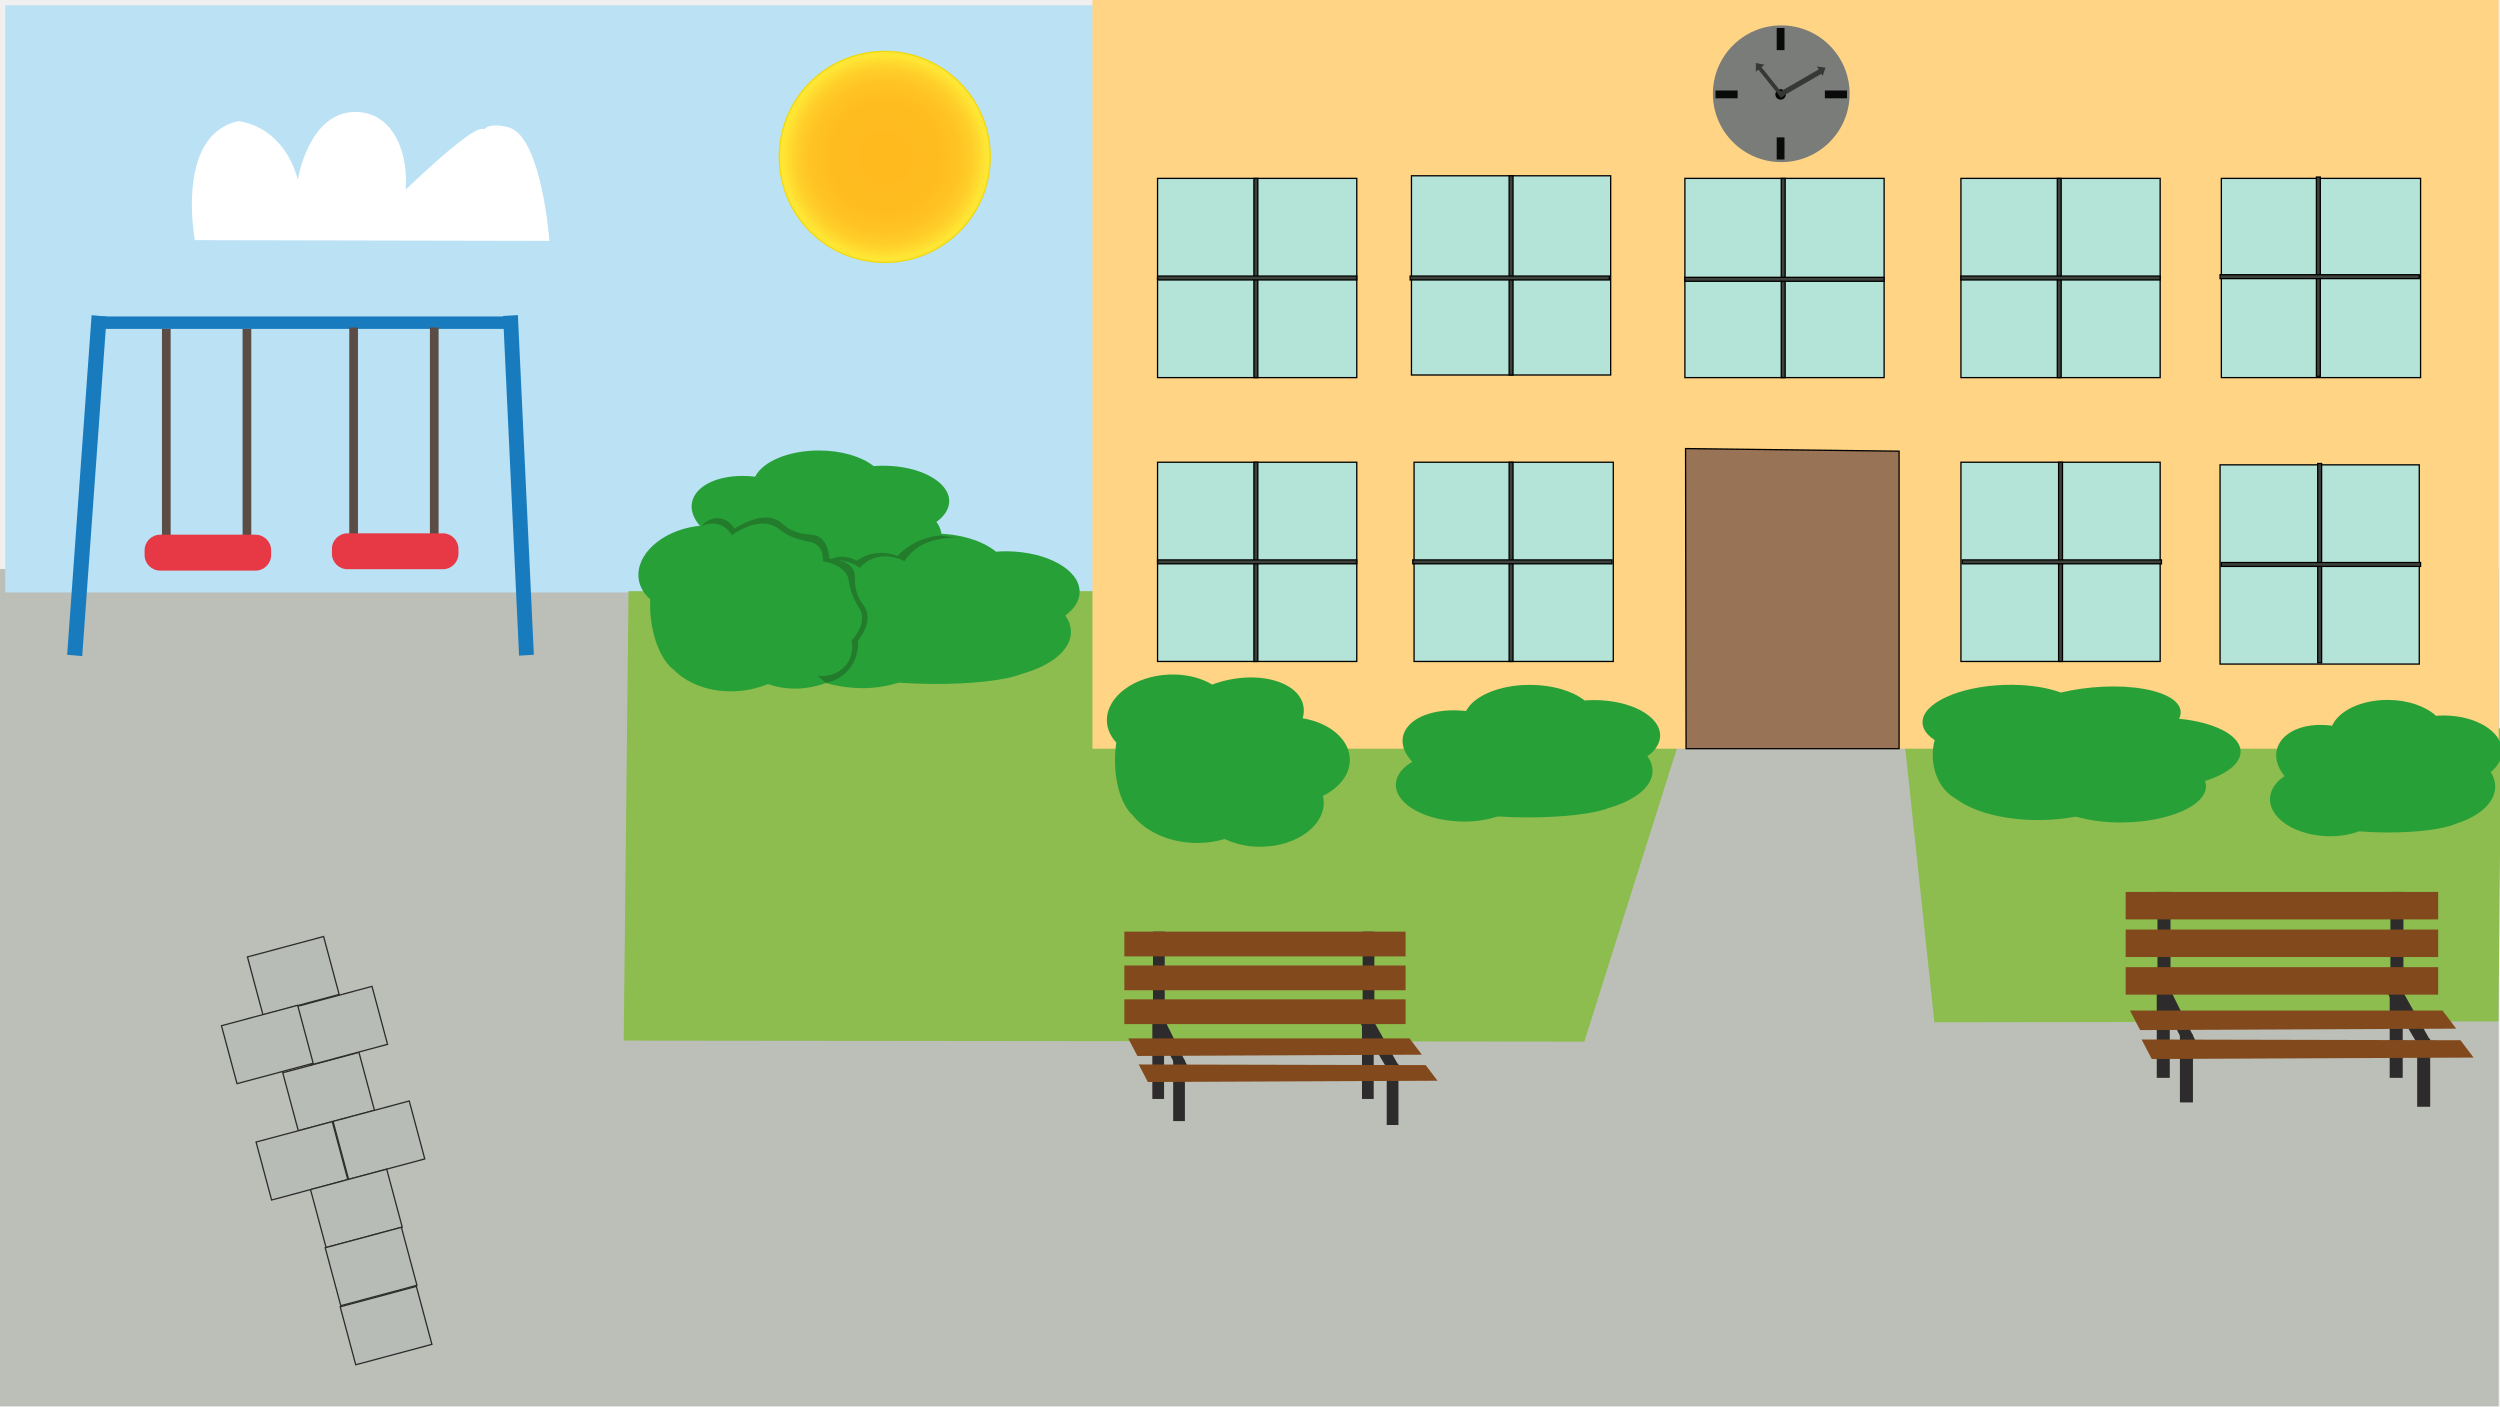
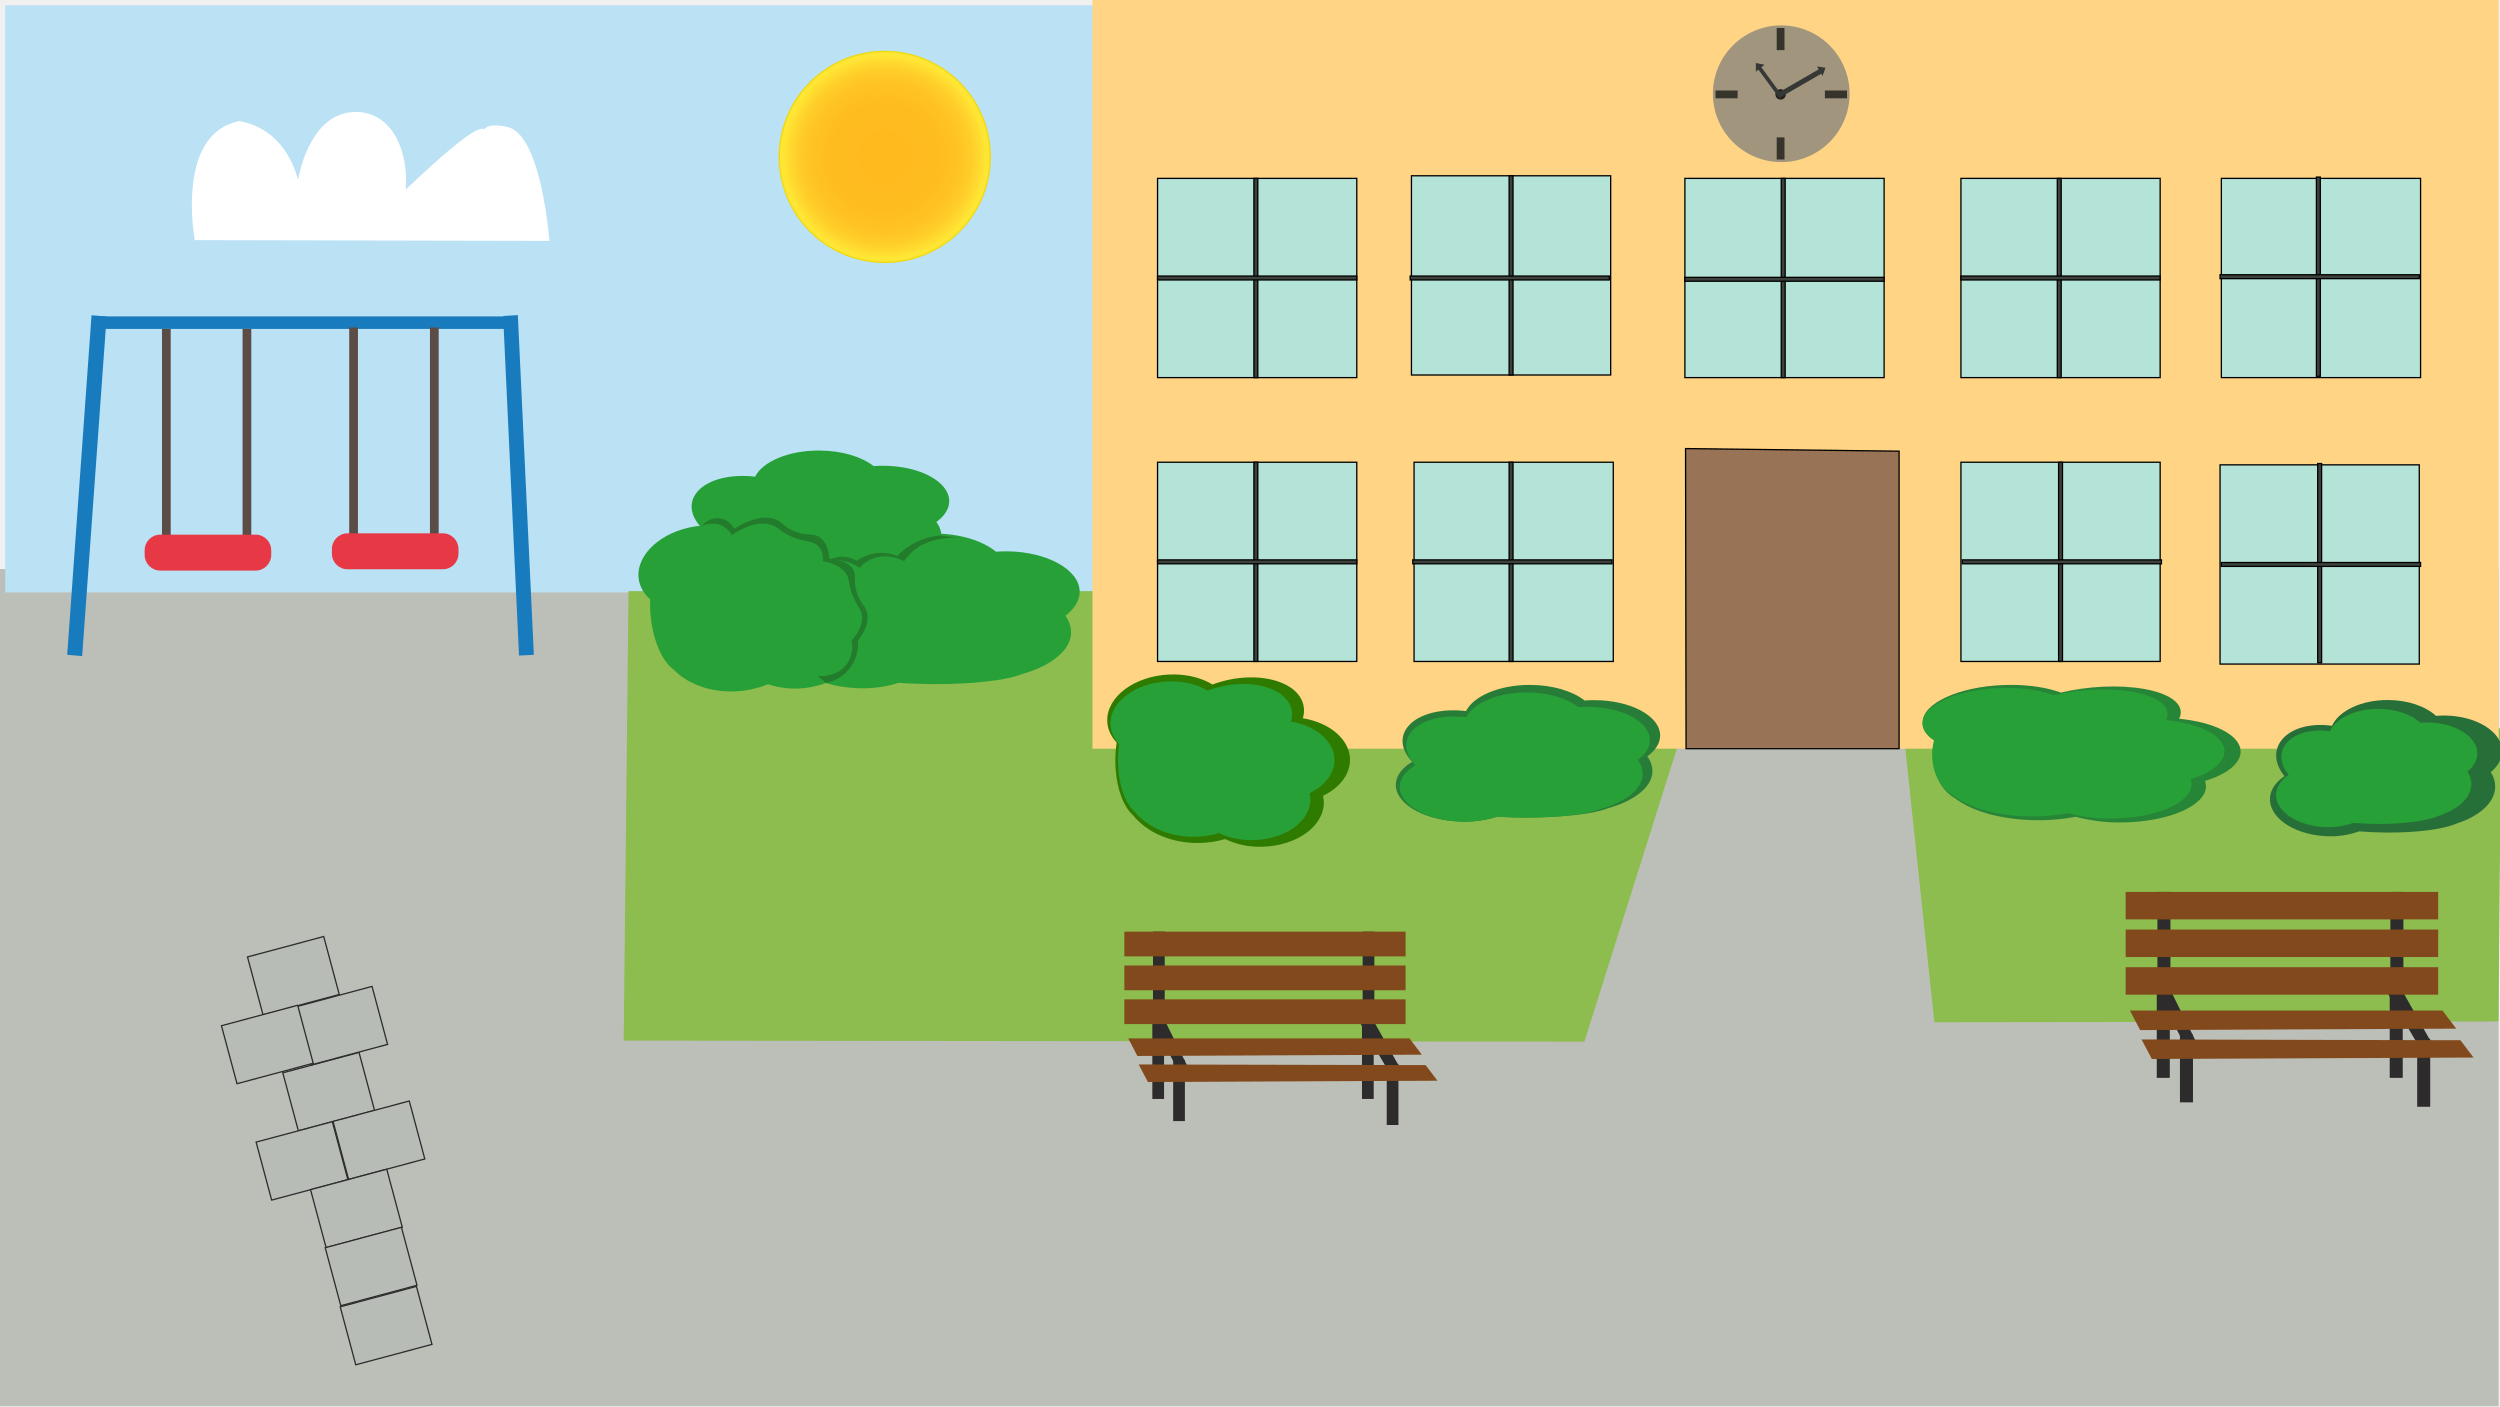
- <svg xmlns="http://www.w3.org/2000/svg" id="Layer_1" data-name="Layer 1" viewBox="0 0 1920 1080">
-   <defs>
-     <style>.cls-1{fill:#bcbfb8;}.cls-2{fill:#bbe1f5;}.cls-3{fill:#8dbc4f;}.cls-4{fill:#ffd485;}.cls-5{fill:#b4e3d7;}.cls-10,.cls-5,.cls-6,.cls-7{stroke:#000;}.cls-10,.cls-11,.cls-13,.cls-5,.cls-6,.cls-7{stroke-miterlimit:10;}.cls-6{fill:#997355;}.cls-7{fill:#3d423d;}.cls-8{fill:#797c79;}.cls-9{fill:#0a0a0a;}.cls-10{fill:#020202;}.cls-11{fill:#353835;stroke:#353835;}.cls-12{fill:#27a038;}.cls-13{fill:#b7bcb7;stroke:#2d2c2c;}.cls-14{fill:#187bbe;}.cls-15{fill:#5b4d45;}.cls-16{fill:#e73845;}.cls-17{fill:#237c2b;}.cls-18{fill:#2d2b2b;}.cls-19{fill:#824a1c;}.cls-20{fill:url(#radial-gradient);}.cls-21{fill:#efd90a;}.cls-22{fill:#fff;}</style>
-     <radialGradient id="radial-gradient" cx="679.5" cy="120.5" r="81" gradientUnits="userSpaceOnUse">
-       <stop offset="0" stop-color="#ffba1e" />
-       <stop offset="0.51" stop-color="#ffbc1f" />
-       <stop offset="0.7" stop-color="#ffc323" />
-       <stop offset="0.83" stop-color="#ffce29" />
-       <stop offset="0.93" stop-color="#ffdf31" />
-       <stop offset="0.96" stop-color="#ffe635" />
-     </radialGradient>
-   </defs>
-   <rect class="cls-1" x="638" y="-201" width="643" height="1919" transform="translate(1718 -201) rotate(90)" />
-   <rect class="cls-2" x="4" y="4" width="839" height="451" />
-   <polygon class="cls-3" points="482.7 454 479 799.19 1216.77 800 1326 454 482.7 454" />
-   <polygon class="cls-3" points="1918.8 784.46 1920.9 559.41 1461.58 559.17 1485.59 785.13 1918.8 784.46" />
-   <rect class="cls-4" x="839" width="1080" height="575" />
-   <rect class="cls-5" x="889" y="355" width="153" height="153" />
-   <rect class="cls-5" x="1086" y="355" width="153" height="153" />
-   <rect class="cls-5" x="1506" y="355" width="153" height="153" />
-   <rect class="cls-5" x="1705" y="357" width="153" height="153" />
-   <polygon class="cls-6" points="1294.9 575 1294.5 344.5 1458.5 346.5 1458.5 575 1294.9 575" />
-   <rect class="cls-5" x="1084" y="135" width="153" height="153" />
-   <rect class="cls-5" x="889" y="137" width="153" height="153" />
-   <rect class="cls-5" x="1706" y="137" width="153" height="153" />
-   <rect class="cls-5" x="1506" y="137" width="153" height="153" />
-   <rect class="cls-5" x="1294" y="137" width="153" height="153" />
-   <rect class="cls-7" x="888" y="212" width="153" height="3" transform="translate(1178 -751) rotate(90)" />
-   <rect class="cls-7" x="889" y="212" width="153" height="3" transform="translate(1931 427) rotate(180)" />
-   <rect class="cls-7" x="1084" y="210" width="153" height="3" transform="translate(1372 -949) rotate(90)" />
-   <rect class="cls-7" x="1083" y="212" width="153" height="3" transform="translate(2319 427) rotate(180)" />
-   <rect class="cls-7" x="888" y="430" width="153" height="3" transform="translate(1396 -533) rotate(90)" />
-   <rect class="cls-7" x="889" y="430" width="153" height="3" transform="translate(1931 863) rotate(180)" />
-   <rect class="cls-7" x="1084" y="430" width="153" height="3" transform="translate(1592 -729) rotate(90)" />
-   <rect class="cls-7" x="1085" y="430" width="153" height="3" transform="translate(2323 863) rotate(180)" />
-   <rect class="cls-7" x="1704" y="211" width="153" height="3" transform="translate(1993 -1568) rotate(90)" />
-   <rect class="cls-7" x="1705" y="211" width="153" height="3" transform="translate(3563 425) rotate(180)" />
-   <rect class="cls-7" x="1705" y="431" width="153" height="3" transform="translate(2214 -1349) rotate(90)" />
-   <rect class="cls-7" x="1706" y="432" width="153" height="3" transform="translate(3565 867) rotate(180)" />
-   <rect class="cls-7" x="1505" y="212" width="153" height="3" transform="translate(1795 -1368) rotate(90)" />
-   <rect class="cls-7" x="1506" y="212" width="153" height="3" transform="translate(3165 427) rotate(180)" />
-   <rect class="cls-7" x="1506" y="430" width="153" height="3" transform="translate(2014 -1151) rotate(90)" />
-   <rect class="cls-7" x="1507" y="430" width="153" height="3" transform="translate(3167 863) rotate(180)" />
-   <rect class="cls-7" x="1293" y="212" width="153" height="3" transform="translate(1583 -1156) rotate(90)" />
-   <rect class="cls-7" x="1294" y="213" width="153" height="3" transform="translate(2741 429) rotate(180)" />
-   <circle class="cls-8" cx="1368" cy="72" r="52.5" />
-   <rect class="cls-9" x="1364.5" y="21.5" width="6" height="17" />
-   <rect class="cls-9" x="1364.5" y="105.5" width="6" height="17" />
-   <rect class="cls-9" x="1323" y="64" width="6" height="17" transform="translate(1398.5 -1253.5) rotate(90)" />
-   <rect class="cls-9" x="1407" y="64" width="6" height="17" transform="translate(1482.5 -1337.5) rotate(90)" />
-   <circle class="cls-10" cx="1367.5" cy="72.5" r="3.5" />
-   <rect class="cls-11" x="1364.43" y="62.43" width="35.87" height="2.95" transform="translate(153.25 699.74) rotate(-30)" />
-   <rect class="cls-11" x="1346" y="62" width="28" height="2" transform="translate(558.65 -1037.64) rotate(51.29)" />
-   <polygon class="cls-11" points="1351.26 52.07 1354 50 1349 49 1349 54 1351.26 52.07" />
-   <polygon class="cls-11" points="1397.97 54.18 1399.64 57.18 1401.32 52.37 1396.37 51.68 1397.97 54.18" />
-   <path class="cls-12" d="M1275,564.87c0-15-22.73-27.21-50.76-27.21-2.47,0-4.88.13-7.25.31-9.13-7.22-24.56-12-42.06-12-23.45,0-43.13,8.54-49,20.13-18.41-2.19-36.08,1.91-44.3,11.45-7.13,8.28-5.42,18.63,3,27.49-7.16,4.24-11.81,9.77-12.54,16-1.75,15,19.49,28.31,47.44,29.78a84.87,84.87,0,0,0,30.73-3.78c7.23.47,15,.73,23.2.73,27.52,0,51.16-2.93,61.6-7.12,20.38-5.71,34.11-16.39,34.11-28.62a18.67,18.67,0,0,0-4-11.18C1271.33,576.4,1275,570.87,1275,564.87Z" />
-   <path class="cls-12" d="M1631.49,631.62c34.9-.65,63-13.2,62.69-28a12.12,12.12,0,0,0-.79-3.83c16.68-5.14,27.56-13.5,27.38-22.76-.23-12.4-20.25-22.44-47.22-25,4.89-9.84-4.8-19-27-22.94-19.29-3.41-43.31-2.06-63.8,2.78-9.92-3.61-22.81-5.83-37.33-5.94-34.81-.28-65.56,11.53-68.69,26.38-1.26,6,2.22,11.56,9.08,16.09a44.75,44.75,0,0,0-1.46,12.3c.27,14.55,7.3,26.93,17.14,32.27,13.47,10.54,38.39,17.33,66.8,16.8a156.71,156.71,0,0,0,25.92-2.6A127.67,127.67,0,0,0,1631.49,631.62Z" />
-   <path class="cls-12" d="M969.07,650.29c26.61-.5,47.91-15.85,47.57-34.29a23.52,23.52,0,0,0-.64-4.76c12.68-6.25,20.9-16.55,20.69-28.06-.29-15.43-15.66-28.1-36.25-31.54,3.64-12.19-3.83-23.68-20.84-28.77-14.74-4.42-33.05-3-48.64,2.88-7.6-4.57-17.45-7.45-28.53-7.72-26.56-.66-49.91,13.75-52.17,32.19-.91,7.45,1.8,14.4,7.07,20.09a89.25,89.25,0,0,0-1,15.28c.34,18.1,5.81,33.56,13.37,40.29,10.37,13.22,29.44,21.89,51.1,21.49a74.58,74.58,0,0,0,19.75-3A63.31,63.31,0,0,0,969.07,650.29Z" />
-   <path class="cls-12" d="M1921.59,577c.1-15-19.74-27.34-44.32-27.51-2.17,0-4.28.09-6.37.26-8-7.27-21.45-12.12-36.79-12.22-20.57-.14-37.89,8.28-43.07,19.83-16.13-2.29-31.66,1.7-38.94,11.19-6.3,8.23-4.87,18.6,2.45,27.51-6.31,4.19-10.43,9.69-11.11,15.94-1.64,15,16.89,28.43,41.39,30.06a65.83,65.83,0,0,0,27-3.59c6.34.51,13.19.82,20.34.87,24.13.16,44.88-2.62,54.06-6.75,17.92-5.59,30-16.18,30.11-28.41a20.41,20.41,0,0,0-3.44-11.21C1918.29,588.49,1921.55,583,1921.59,577Z" />
+ <svg xmlns="http://www.w3.org/2000/svg" version="1.1" id="Layer_1" x="0px" y="0px" viewBox="0 0 1920 1080" style="enable-background:new 0 0 1920 1080;" xml:space="preserve">
+   <style type="text/css">
+ 	.st0{fill:#BCBFB8;}
+ 	.st1{fill:#BBE1F5;}
+ 	.st2{fill:#8DBC4F;}
+ 	.st3{fill:#FFD485;}
+ 	.st4{fill:#B4E3D7;stroke:#000000;stroke-miterlimit:10;}
+ 	.st5{fill:#997355;stroke:#000000;stroke-miterlimit:10;}
+ 	.st6{fill:#3D423D;stroke:#000000;stroke-miterlimit:10;}
+ 	.st7{opacity:0.7;fill:#797C79;}
+ 	.st8{opacity:0.7;fill:#0A0A0A;}
+ 	.st9{opacity:0.79;fill:#020202;stroke:#000000;stroke-miterlimit:10;}
+ 	.st10{fill:#353835;stroke:#353835;stroke-miterlimit:10;}
+ 	.st11{fill:#277D38;}
+ 	.st12{fill:#27A038;}
+ 	.st13{fill:#278538;}
+ 	.st14{fill:#2E7B00;}
+ 	.st15{fill:#276F38;}
+ 	.st16{fill:#B7BCB7;stroke:#2D2C2C;stroke-miterlimit:10;}
+ 	.st17{fill:#187BBE;}
+ 	.st18{fill:#5B4D45;}
+ 	.st19{fill:#E73845;}
+ 	.st20{fill:#237C2B;}
+ 	.st21{fill:#2D2B2B;}
+ 	.st22{fill:#824A1C;}
+ 	.st23{fill:url(#SVGID_1_);}
+ 	.st24{fill:#EFD90A;}
+ 	.st25{fill:#FFFFFF;}
+ </style>
+   <rect y="437" class="st0" width="1919" height="643" />
+   <rect x="4" y="4" class="st1" width="839" height="451" />
+   <polygon class="st2" points="482.7,454 479,799.2 1216.8,800 1326,454 " />
+   <polygon class="st2" points="1918.8,784.5 1920.9,559.4 1461.6,559.2 1485.6,785.1 " />
+   <rect x="839" class="st3" width="1080" height="575" />
+   <rect x="889" y="355" class="st4" width="153" height="153" />
+   <rect x="1086" y="355" class="st4" width="153" height="153" />
+   <rect x="1506" y="355" class="st4" width="153" height="153" />
+   <rect x="1705" y="357" class="st4" width="153" height="153" />
+   <polygon class="st5" points="1294.9,575 1294.5,344.5 1458.5,346.5 1458.5,575 " />
+   <rect x="1084" y="135" class="st4" width="153" height="153" />
+   <rect x="889" y="137" class="st4" width="153" height="153" />
+   <rect x="1706" y="137" class="st4" width="153" height="153" />
+   <rect x="1506" y="137" class="st4" width="153" height="153" />
+   <rect x="1294" y="137" class="st4" width="153" height="153" />
+   <rect x="963" y="137" class="st6" width="3" height="153" />
+   <rect x="889" y="212" class="st6" width="153" height="3" />
+   <rect x="1159" y="135" class="st6" width="3" height="153" />
+   <rect x="1083" y="212" class="st6" width="153" height="3" />
+   <rect x="963" y="355" class="st6" width="3" height="153" />
+   <rect x="889" y="430" class="st6" width="153" height="3" />
+   <rect x="1159" y="355" class="st6" width="3" height="153" />
+   <rect x="1085" y="430" class="st6" width="153" height="3" />
+   <rect x="1779" y="136" class="st6" width="3" height="153" />
+   <rect x="1705" y="211" class="st6" width="153" height="3" />
+   <rect x="1780" y="356" class="st6" width="3" height="153" />
+   <rect x="1706" y="432" class="st6" width="153" height="3" />
+   <rect x="1580" y="137" class="st6" width="3" height="153" />
+   <rect x="1506" y="212" class="st6" width="153" height="3" />
+   <rect x="1581" y="355" class="st6" width="3" height="153" />
+   <rect x="1507" y="430" class="st6" width="153" height="3" />
+   <rect x="1368" y="137" class="st6" width="3" height="153" />
+   <rect x="1294" y="213" class="st6" width="153" height="3" />
+   <circle class="st7" cx="1368" cy="72" r="52.5" />
+   <rect x="1364.5" y="21.5" class="st8" width="6" height="17" />
+   <rect x="1364.5" y="105.5" class="st8" width="6" height="17" />
+   <rect x="1317.5" y="69.5" class="st8" width="17" height="6" />
+   <rect x="1401.5" y="69.5" class="st8" width="17" height="6" />
+   <circle class="st9" cx="1367.5" cy="72.5" r="3.5" />
+   <rect x="1364.4" y="62.4" transform="matrix(0.866 -0.5 0.5 0.866 153.2515 699.744)" class="st10" width="35.9" height="2.9" />
+   <polygon class="st10" points="1351.9,51.4 1368,73.3 1366.5,74.5 1350.5,52.7 " />
+   <polygon class="st10" points="1351.3,52.1 1354,50 1349,49 1349,54 " />
+   <polygon class="st10" points="1398,54.2 1399.6,57.2 1401.3,52.4 1396.4,51.7 " />
+   <path class="st11" d="M1275,564.9c0-15-22.7-27.2-50.8-27.2c-2.5,0-4.9,0.1-7.2,0.3c-9.1-7.2-24.6-12-42.1-12  c-23.4,0-43.1,8.5-49,20.1c-18.4-2.2-36.1,1.9-44.3,11.5c-7.1,8.3-5.4,18.6,3,27.5c-7.2,4.2-11.8,9.8-12.5,16  c-1.8,15,19.5,28.3,47.4,29.8c10.4,0.6,20.8-0.6,30.7-3.8c7.2,0.5,15,0.7,23.2,0.7c27.5,0,51.2-2.9,61.6-7.1  c20.4-5.7,34.1-16.4,34.1-28.6c-0.1-4.1-1.5-8-4-11.2C1271.3,576.4,1275,570.9,1275,564.9z" />
+   <path class="st12" d="M1267.1,568.5c0-14.2-21.5-25.7-48-25.7c-2.3,0-4.6,0.1-6.9,0.3c-8.6-6.8-23.2-11.3-39.8-11.3  c-22.2,0-40.8,8.1-46.3,19c-17.4-2.1-34.1,1.8-41.9,10.8c-6.7,7.8-5.1,17.6,2.8,26c-6.8,4-11.2,9.2-11.9,15.1  c-1.7,14.2,18.4,26.8,44.9,28.2c9.8,0.6,19.7-0.6,29.1-3.6c6.8,0.4,14.2,0.7,21.9,0.7c26,0,48.4-2.8,58.3-6.7  c19.3-5.4,32.3-15.5,32.3-27.1c-0.1-3.8-1.4-7.6-3.8-10.6C1263.7,579.4,1267.1,574.1,1267.1,568.5z" />
+   <path class="st13" d="M1631.5,631.6c34.9-0.7,63-13.2,62.7-28c-0.1-1.3-0.3-2.6-0.8-3.8c16.7-5.1,27.6-13.5,27.4-22.8  c-0.2-12.4-20.2-22.4-47.2-25c4.9-9.8-4.8-19-27-22.9c-19.3-3.4-43.3-2.1-63.8,2.8c-9.9-3.6-22.8-5.8-37.3-5.9  c-34.8-0.3-65.6,11.5-68.7,26.4c-1.3,6,2.2,11.6,9.1,16.1c-1.1,4-1.5,8.2-1.5,12.3c0.3,14.5,7.3,26.9,17.1,32.3  c13.5,10.5,38.4,17.3,66.8,16.8c8.7-0.1,17.4-1,25.9-2.6C1606.3,630.5,1618.9,632,1631.5,631.6z" />
+   <path class="st12" d="M1623.7,628.6c33.1-0.6,59.8-12.5,59.5-26.6c-0.1-1.2-0.3-2.5-0.8-3.6c15.8-4.9,26.2-12.8,26-21.6  c-0.2-11.8-19.2-21.3-44.8-23.7c4.6-9.3-4.6-18-25.6-21.8c-18.3-3.2-41.1-2-60.6,2.6c-9.4-3.4-21.7-5.5-35.5-5.6  c-33.1-0.3-62.3,11-65.2,25.1c-1.2,5.7,2.1,11,8.6,15.3c-1,3.8-1.5,7.7-1.4,11.7c0.3,13.8,6.9,25.6,16.3,30.6  c12.8,10,36.5,16.5,63.4,16c8.3-0.1,16.5-1,24.6-2.5C1599.8,627.6,1611.8,629,1623.7,628.6z" />
+   <path class="st14" d="M969.1,650.3c26.6-0.5,47.9-15.8,47.6-34.3c-0.1-1.6-0.3-3.2-0.6-4.8c12.7-6.2,20.9-16.5,20.7-28.1  c-0.3-15.4-15.7-28.1-36.2-31.5c3.6-12.2-3.8-23.7-20.8-28.8c-14.7-4.4-33-3-48.6,2.9c-7.6-4.6-17.5-7.5-28.5-7.7  c-26.6-0.7-49.9,13.8-52.2,32.2c-0.9,7.5,1.8,14.4,7.1,20.1c-0.8,5.1-1.1,10.2-1,15.3c0.3,18.1,5.8,33.6,13.4,40.3  c10.4,13.2,29.4,21.9,51.1,21.5c6.7-0.1,13.3-1.1,19.8-3C949.5,648.5,959.2,650.6,969.1,650.3z" />
+   <path class="st12" d="M962.5,645.2c24.6-0.5,44.2-14.6,43.9-31.6c0-1.5-0.2-3-0.6-4.4c11.7-5.8,19.3-15.3,19.1-25.9  c-0.3-14.2-14.4-25.9-33.4-29.1c3.4-11.2-3.5-21.8-19.2-26.5c-13.6-4.1-30.5-2.8-44.9,2.7c-7-4.2-16.1-6.9-26.3-7.1  c-24.5-0.6-46.1,12.7-48.1,29.7c-0.8,6.9,1.7,13.3,6.5,18.5c-0.7,4.7-1,9.4-0.9,14.1c0.3,16.7,5.4,31,12.3,37.2  c9.6,12.2,27.2,20.2,47.1,19.8c6.2-0.1,12.3-1,18.2-2.8C944.4,643.6,953.4,645.4,962.5,645.2z" />
+   <path class="st15" d="M1921.6,577c0.1-15-19.7-27.3-44.3-27.5c-2.2,0-4.3,0.1-6.4,0.3c-8-7.3-21.4-12.1-36.8-12.2  c-20.6-0.1-37.9,8.3-43.1,19.8c-16.1-2.3-31.7,1.7-38.9,11.2c-6.3,8.2-4.9,18.6,2.4,27.5c-6.3,4.2-10.4,9.7-11.1,15.9  c-1.6,15,16.9,28.4,41.4,30.1c9.2,0.7,18.3-0.5,27-3.6c6.3,0.5,13.2,0.8,20.3,0.9c24.1,0.2,44.9-2.6,54.1-6.8  c17.9-5.6,30-16.2,30.1-28.4c0-4-1.2-7.9-3.4-11.2C1918.3,588.5,1921.6,583,1921.6,577z" />
+   <path class="st12" d="M1902.6,578.7c0.1-13-17.1-23.7-38.4-23.9c-1.9,0-3.7,0.1-5.5,0.2c-6.9-6.3-18.6-10.5-31.9-10.6  c-17.8-0.1-32.9,7.2-37.4,17.2c-14-2-27.5,1.5-33.8,9.7c-5.5,7.1-4.2,16.1,2.1,23.9c-5.5,3.6-9,8.4-9.6,13.8  c-1.4,13,14.6,24.7,35.9,26.1c7.9,0.6,15.9-0.5,23.4-3.1c5.5,0.4,11.4,0.7,17.6,0.8c20.9,0.1,38.9-2.3,46.9-5.9  c15.5-4.8,26-14,26.1-24.6c0-3.5-1.1-6.8-3-9.7C1899.7,588.7,1902.5,583.9,1902.6,578.7z" />
  <g id="hinkebane">
-     <rect class="cls-13" x="222.13" y="815.23" width="60.57" height="46.08" transform="translate(-208.53 94) rotate(-15.01)" />
-     <rect class="cls-13" x="260.77" y="852.58" width="60.57" height="46.08" transform="translate(-216.89 105.28) rotate(-15.01)" />
-     <rect class="cls-13" x="201.63" y="868.44" width="60.57" height="46.08" transform="translate(-223.01 90.51) rotate(-15.01)" />
-     <rect class="cls-13" x="243.46" y="904.93" width="60.57" height="46.08" transform="translate(-231.04 102.59) rotate(-15.01)" />
-     <rect class="cls-13" x="254.76" y="949.61" width="60.57" height="46.08" transform="translate(-242.23 107.04) rotate(-15.01)" />
-     <rect class="cls-13" x="266.25" y="994.98" width="60.57" height="46.08" transform="translate(-253.59 111.56) rotate(-15.01)" />
-     <rect class="cls-13" x="195" y="726.26" width="60.57" height="46.08" transform="translate(-186.41 83.94) rotate(-15.01)" />
-     <rect class="cls-13" x="232.16" y="764.56" width="60.57" height="46.08" transform="translate(-195.06 94.87) rotate(-15.01)" />
-     <rect class="cls-13" x="175.06" y="779.1" width="60.57" height="46.08" transform="translate(-200.78 80.57) rotate(-15.01)" />
+     <rect x="222.1" y="815.3" transform="matrix(0.9659 -0.259 0.259 0.9659 -208.4975 93.964)" class="st16" width="60.6" height="46.1" />
+     <rect x="260.7" y="852.6" transform="matrix(0.9659 -0.259 0.259 0.9659 -216.8521 105.2442)" class="st16" width="60.6" height="46.1" />
+     <rect x="201.6" y="868.5" transform="matrix(0.9659 -0.259 0.259 0.9659 -222.9787 90.4704)" class="st16" width="60.6" height="46.1" />
+     <rect x="243.4" y="905" transform="matrix(0.9659 -0.259 0.259 0.9659 -231.0026 102.5472)" class="st16" width="60.6" height="46.1" />
+     <rect x="254.7" y="949.6" transform="matrix(0.9659 -0.259 0.259 0.9659 -242.1885 106.9971)" class="st16" width="60.6" height="46.1" />
+     <rect x="266.2" y="995" transform="matrix(0.9659 -0.259 0.259 0.9659 -253.5458 111.5203)" class="st16" width="60.6" height="46.1" />
+     <rect x="195" y="726.3" transform="matrix(0.9659 -0.259 0.259 0.9659 -186.3815 83.903)" class="st16" width="60.6" height="46.1" />
+     <rect x="232.1" y="764.6" transform="matrix(0.9659 -0.259 0.259 0.9659 -195.0326 94.8341)" class="st16" width="60.6" height="46.1" />
+     <rect x="175" y="779.1" transform="matrix(0.9659 -0.259 0.259 0.9659 -200.7446 80.5401)" class="st16" width="60.6" height="46.1" />
  </g>
-   <polygon class="cls-14" points="51.57 502.88 63.14 503.91 81.92 243.1 70.35 242.06 51.57 502.88" />
-   <rect class="cls-14" x="227.41" y="86.94" width="9.55" height="321.74" transform="translate(479.99 15.63) rotate(90)" />
-   <polygon class="cls-14" points="398.64 503.54 410 502.88 397.73 242 386.37 242.66 398.64 503.54" />
-   <rect class="cls-15" x="124.39" y="252.58" width="6.67" height="159.13" />
-   <rect class="cls-15" x="186.31" y="252.58" width="6.67" height="159.13" />
-   <rect class="cls-16" x="111.05" y="410.65" width="97.18" height="27.58" rx="12" ry="12" />
-   <rect class="cls-15" x="268.24" y="251.52" width="6.67" height="159.13" />
-   <rect class="cls-15" x="330.17" y="251.52" width="6.67" height="159.13" />
-   <rect class="cls-16" x="254.91" y="409.59" width="97.18" height="27.58" rx="12" ry="12" />
-   <path class="cls-12" d="M829.15,454.62c.12-17-25-31-56.17-31.24-2.74,0-5.42.11-8.06.3-10.08-8.26-27.18-13.76-46.61-13.9-26-.18-48,9.36-54.54,22.45-20.43-2.62-40.09,1.9-49.3,12.66-8,9.33-6.16,21.08,3.12,31.19-8,4.75-13.2,11-14.06,18.07-2.06,17,21.43,32.25,52.46,34.13a92.4,92.4,0,0,0,34.16-4c8,.59,16.71.94,25.76,1,30.57.21,56.86-2.93,68.48-7.61,22.69-6.32,38-18.32,38.11-32.19a21.41,21.41,0,0,0-4.37-12.7C825,467.67,829.11,461.43,829.15,454.62Z" />
-   <path class="cls-12" d="M729,384.87c0-15-22.73-27.21-50.76-27.21-2.47,0-4.88.13-7.25.31-9.13-7.22-24.56-12-42.06-12-23.45,0-43.13,8.54-49,20.13-18.41-2.19-36.08,1.91-44.3,11.45-7.13,8.28-5.42,18.63,3,27.49-7.16,4.24-11.81,9.77-12.54,16-1.75,15,19.49,28.31,47.44,29.78a84.87,84.87,0,0,0,30.73-3.78c7.23.47,15.05.73,23.2.73,27.52,0,51.16-2.93,61.6-7.12,20.38-5.71,34.11-16.39,34.11-28.62a18.67,18.67,0,0,0-4-11.18C725.33,396.4,729,390.87,729,384.87Z" />
-   <path class="cls-12" d="M618.76,528.32c26.43-3.24,46-20.7,43.79-39a23.06,23.06,0,0,0-1.13-4.67c12-7.52,19.09-18.61,17.69-30-1.88-15.32-18.47-26.33-39.3-27.64,2.36-12.49-6.25-23.15-23.69-26.47-15.13-2.87-33.19.48-48.09,7.88-8-3.76-18.13-5.61-29.18-4.74-26.48,2.08-48.23,18.83-48.57,37.39-.13,7.51,3.27,14.14,9.11,19.26a88.82,88.82,0,0,0,.57,15.3c2.2,18,9.24,32.79,17.45,38.7C529.08,526.36,549,533,570.46,530.39a74.49,74.49,0,0,0,19.33-5A63.05,63.05,0,0,0,618.76,528.32Z" />
-   <path class="cls-17" d="M539,404c.27-.38,5-6.61,13-6s11.8,7.61,12,8c16.48-10,26.15-9.55,32-7,5.44,2.37,6.12,5.78,14,9,9.7,4,14.52.93,20,5,2.93,2.18,6.2,6.49,7,16,11.37.95,15.94,4.69,18,8,3.18,5.09.11,8.72,3,18,2.73,8.76,6.74,9.64,8,16,.9,4.56.28,11.4-7,21a31.6,31.6,0,0,1-7,22,31.23,31.23,0,0,1-17.65,10.52L628,519c9.3,1.14,18.26-2.73,23-10s3.38-15.14,3-17c7.49-8.46,8.49-14.78,8-19-.7-6-4.4-7.37-8-18-2.76-8.15-1.47-10-4-14s-7.33-8.05-18-10c.15-3.26-.22-7.62-3-11-4-4.81-9.33-3.39-19-7-10.62-4-11-7.88-18-10-6-1.82-15.5-1.71-30,8a17.23,17.23,0,0,0-7-7C547.54,400.09,540,403.55,539,404Z" />
-   <path class="cls-17" d="M635.94,430.53a21.37,21.37,0,0,1,22,.17,32.22,32.22,0,0,1,15.16-5.87A33.25,33.25,0,0,1,689.24,427a50.34,50.34,0,0,1,19.54-12.83,52.59,52.59,0,0,1,13-2.88l18.33,2.16a59.38,59.38,0,0,0-23.76,1.79,40.16,40.16,0,0,0-7.58,2.93A37.1,37.1,0,0,0,694.6,431c-1.55-.83-12.22-6.4-23.73-2.21a25.51,25.51,0,0,0-10.52,7.27,32.9,32.9,0,0,0-13.25-5.48A34,34,0,0,0,635.94,430.53Z" />
-   <rect class="cls-18" x="1656.94" y="685" width="10" height="78.89" />
-   <rect class="cls-18" x="1835.83" y="685" width="10" height="78.89" />
-   <polygon class="cls-18" points="1680.64 807.74 1689.22 805.42 1666.55 759.75 1656.89 762.35 1680.64 807.74" />
-   <rect class="cls-18" x="1835.28" y="751.11" width="10" height="76.67" />
-   <rect class="cls-18" x="1656.39" y="751.11" width="10" height="76.67" />
-   <polygon class="cls-18" points="1862.65 812.01 1871.94 808.89 1843.11 757.58 1832.65 761.08 1862.65 812.01" />
-   <rect class="cls-18" x="1856.39" y="797.78" width="10" height="52.22" />
-   <rect class="cls-18" x="1674.17" y="794.44" width="10" height="52.22" />
-   <rect class="cls-19" x="1632.5" y="685" width="240" height="21.11" />
-   <rect class="cls-19" x="1632.5" y="713.89" width="240" height="21.11" />
-   <rect class="cls-19" x="1632.5" y="742.78" width="240" height="21.11" />
-   <polygon class="cls-19" points="1889.63 798.89 1644.72 798.33 1652.57 813.33 1899.72 812.22 1889.63 798.89" />
-   <polygon class="cls-19" points="1875.83 776.11 1635.83 776.11 1643.61 791.11 1886.39 790 1875.83 776.11" />
-   <rect class="cls-18" x="885.5" y="715.5" width="9" height="71" />
-   <rect class="cls-18" x="1046.5" y="715.5" width="9" height="71" />
-   <polygon class="cls-18" points="906.82 825.96 914.55 823.88 894.14 782.78 885.45 785.12 906.82 825.96" />
-   <rect class="cls-18" x="1046" y="775" width="9" height="69" />
-   <rect class="cls-18" x="885" y="775" width="9" height="69" />
-   <polygon class="cls-18" points="1070.63 829.8 1079 827 1053.05 780.82 1043.63 783.98 1070.63 829.8" />
-   <rect class="cls-18" x="1065" y="817" width="9" height="47" />
-   <rect class="cls-18" x="901" y="814" width="9" height="47" />
-   <rect class="cls-19" x="863.5" y="715.5" width="216" height="19" />
-   <rect class="cls-19" x="863.5" y="741.5" width="216" height="19" />
-   <rect class="cls-19" x="863.5" y="767.5" width="216" height="19" />
-   <polygon class="cls-19" points="1094.92 818 874.5 817.5 881.56 831 1104 830 1094.92 818" />
-   <polygon class="cls-19" points="1082.5 797.5 866.5 797.5 873.5 811 1092 810 1082.5 797.5" />
-   <circle class="cls-20" cx="679.5" cy="120.5" r="81" />
-   <path class="cls-21" d="M679.5,40A80.5,80.5,0,1,1,599,120.5,80.59,80.59,0,0,1,679.5,40m0-1A81.5,81.5,0,1,0,761,120.5,81.5,81.5,0,0,0,679.5,39Z" />
-   <path class="cls-22" d="M149.65,184.42,422,185c-1.36-14.73-8.27-81.66-32-87.4-2.75-.66-13.66-3.29-18.2,1.74-2.86,3.17-1.91,8-1.26,10.42q3.6-8.73,1.26-10.42-6.6-4.74-60.25,46.3c1.95-27.37-8-50.23-25.73-57.3A35.06,35.06,0,0,0,271.39,86a34.26,34.26,0,0,0-7.53,1.16c-26.63,7.25-34.12,45.34-35.14,50.93-1.58-6.16-8.6-30.42-32-41.09A54.23,54.23,0,0,0,183.53,93,40,40,0,0,0,172.24,97C137.93,115.72,148.83,179.91,149.65,184.42Z" />
+   <polygon class="st17" points="51.6,502.9 63.1,503.9 81.9,243.1 70.3,242.1 " />
+   <rect x="71.3" y="243" class="st17" width="321.7" height="9.6" />
+   <polygon class="st17" points="398.6,503.5 410,502.9 397.7,242 386.4,242.7 " />
+   <rect x="124.4" y="252.6" class="st18" width="6.7" height="159.1" />
+   <rect x="186.3" y="252.6" class="st18" width="6.7" height="159.1" />
+   <path class="st19" d="M123.1,410.6h73.2c6.6,0,12,5.4,12,12v3.6c0,6.6-5.4,12-12,12h-73.2c-6.6,0-12-5.4-12-12v-3.6  C111.1,416,116.4,410.6,123.1,410.6z" />
+   <rect x="268.2" y="251.5" class="st18" width="6.7" height="159.1" />
+   <rect x="330.2" y="251.5" class="st18" width="6.7" height="159.1" />
+   <path class="st19" d="M266.9,409.6h73.2c6.6,0,12,5.4,12,12v3.6c0,6.6-5.4,12-12,12h-73.2c-6.6,0-12-5.4-12-12v-3.6  C254.9,415,260.3,409.6,266.9,409.6z" />
+   <path class="st12" d="M829.2,454.6c0.1-17-25-31-56.2-31.2c-2.7,0-5.4,0.1-8.1,0.3c-10.1-8.3-27.2-13.8-46.6-13.9  c-26-0.2-48,9.4-54.5,22.5c-20.4-2.6-40.1,1.9-49.3,12.7c-8,9.3-6.2,21.1,3.1,31.2c-8,4.8-13.2,11-14.1,18.1  c-2.1,17,21.4,32.2,52.5,34.1c11.5,0.8,23.1-0.5,34.2-4c8,0.6,16.7,0.9,25.8,1c30.6,0.2,56.9-2.9,68.5-7.6  c22.7-6.3,38-18.3,38.1-32.2c-0.1-4.6-1.6-9-4.4-12.7C825,467.7,829.1,461.4,829.2,454.6z" />
+   <path class="st12" d="M729,384.9c0-15-22.7-27.2-50.8-27.2c-2.5,0-4.9,0.1-7.2,0.3c-9.1-7.2-24.6-12-42.1-12  c-23.5,0-43.1,8.5-49,20.1c-18.4-2.2-36.1,1.9-44.3,11.5c-7.1,8.3-5.4,18.6,3,27.5c-7.2,4.2-11.8,9.8-12.5,16  c-1.8,15,19.5,28.3,47.4,29.8c10.4,0.6,20.8-0.6,30.7-3.8c7.2,0.5,15,0.7,23.2,0.7c27.5,0,51.2-2.9,61.6-7.1  c20.4-5.7,34.1-16.4,34.1-28.6c-0.1-4.1-1.5-8-4-11.2C725.3,396.4,729,390.9,729,384.9z" />
+   <path class="st12" d="M618.8,528.3c26.4-3.2,46-20.7,43.8-39c-0.2-1.6-0.6-3.2-1.1-4.7c12-7.5,19.1-18.6,17.7-30  c-1.9-15.3-18.5-26.3-39.3-27.6c2.4-12.5-6.2-23.1-23.7-26.5c-15.1-2.9-33.2,0.5-48.1,7.9c-8-3.8-18.1-5.6-29.2-4.7  c-26.5,2.1-48.2,18.8-48.6,37.4c-0.1,7.5,3.3,14.1,9.1,19.3c-0.3,5.1-0.1,10.2,0.6,15.3c2.2,18,9.2,32.8,17.5,38.7  c11.7,12,31.6,18.7,53.1,16.1c6.6-0.8,13.1-2.5,19.3-5C599.1,528.6,609,529.6,618.8,528.3z" />
+   <path class="st20" d="M539,404c0.3-0.4,5-6.6,13-6s11.8,7.6,12,8c16.5-10,26.2-9.5,32-7c5.4,2.4,6.1,5.8,14,9c9.7,4,14.5,0.9,20,5  c2.9,2.2,6.2,6.5,7,16c11.4,1,15.9,4.7,18,8c3.2,5.1,0.1,8.7,3,18c2.7,8.8,6.7,9.6,8,16c0.9,4.6,0.3,11.4-7,21c0.5,8-2,15.8-7,22  c-4.5,5.4-10.7,9.1-17.7,10.5L628,519c9.3,1.1,18.3-2.7,23-10s3.4-15.1,3-17c7.5-8.5,8.5-14.8,8-19c-0.7-6-4.4-7.4-8-18  c-2.8-8.1-1.5-10-4-14s-7.3-8-18-10c0.2-3.3-0.2-7.6-3-11c-4-4.8-9.3-3.4-19-7c-10.6-4-11-7.9-18-10c-6-1.8-15.5-1.7-30,8  c-1.6-3-4-5.4-7-7C547.5,400.1,540,403.5,539,404z" />
+   <path class="st20" d="M635.9,430.5c6.8-4,15.3-3.9,22,0.2c4.5-3.2,9.7-5.2,15.2-5.9c5.5-0.6,11,0.1,16.1,2.2  c5.4-5.8,12.1-10.1,19.5-12.8c4.2-1.5,8.6-2.5,13-2.9l18.3,2.2c-8-1-16-0.4-23.8,1.8c-2.6,0.7-5.2,1.7-7.6,2.9  c-5.8,3-10.6,7.4-14.2,12.8c-1.5-0.8-12.2-6.4-23.7-2.2c-4.1,1.5-7.7,4-10.5,7.3c-4-2.8-8.5-4.6-13.2-5.5  C643.4,429.9,639.6,429.9,635.9,430.5z" />
+   <rect x="1656.9" y="685" class="st21" width="10" height="78.9" />
+   <rect x="1835.8" y="685" class="st21" width="10" height="78.9" />
+   <polygon class="st21" points="1680.6,807.7 1689.2,805.4 1666.6,759.8 1656.9,762.3 " />
+   <rect x="1835.3" y="751.1" class="st21" width="10" height="76.7" />
+   <rect x="1656.4" y="751.1" class="st21" width="10" height="76.7" />
+   <polygon class="st21" points="1862.7,812 1871.9,808.9 1843.1,757.6 1832.7,761.1 " />
+   <rect x="1856.4" y="797.8" class="st21" width="10" height="52.2" />
+   <rect x="1674.2" y="794.4" class="st21" width="10" height="52.2" />
+   <rect x="1632.5" y="685" class="st22" width="240" height="21.1" />
+   <rect x="1632.5" y="713.9" class="st22" width="240" height="21.1" />
+   <rect x="1632.5" y="742.8" class="st22" width="240" height="21.1" />
+   <polygon class="st22" points="1889.6,798.9 1644.7,798.3 1652.6,813.3 1899.7,812.2 " />
+   <polygon class="st22" points="1875.8,776.1 1635.8,776.1 1643.6,791.1 1886.4,790 " />
+   <rect x="885.5" y="715.5" class="st21" width="9" height="71" />
+   <rect x="1046.5" y="715.5" class="st21" width="9" height="71" />
+   <polygon class="st21" points="906.8,826 914.5,823.9 894.1,782.8 885.5,785.1 " />
+   <rect x="1046" y="775" class="st21" width="9" height="69" />
+   <rect x="885" y="775" class="st21" width="9" height="69" />
+   <polygon class="st21" points="1070.6,829.8 1079,827 1053.1,780.8 1043.6,784 " />
+   <rect x="1065" y="817" class="st21" width="9" height="47" />
+   <rect x="901" y="814" class="st21" width="9" height="47" />
+   <rect x="863.5" y="715.5" class="st22" width="216" height="19" />
+   <rect x="863.5" y="741.5" class="st22" width="216" height="19" />
+   <rect x="863.5" y="767.5" class="st22" width="216" height="19" />
+   <polygon class="st22" points="1094.9,818 874.5,817.5 881.6,831 1104,830 " />
+   <polygon class="st22" points="1082.5,797.5 866.5,797.5 873.5,811 1092,810 " />
+   <radialGradient id="SVGID_1_" cx="679.5" cy="959.5" r="81" gradientTransform="matrix(1 0 0 -1 0 1080)" gradientUnits="userSpaceOnUse">
+     <stop offset="0" style="stop-color:#FFBA1E" />
+     <stop offset="0.51" style="stop-color:#FFBC1F" />
+     <stop offset="0.7" style="stop-color:#FFC323" />
+     <stop offset="0.83" style="stop-color:#FFCE29" />
+     <stop offset="0.93" style="stop-color:#FFDF31" />
+     <stop offset="0.96" style="stop-color:#FFE635" />
+   </radialGradient>
+   <circle class="st23" cx="679.5" cy="120.5" r="81" />
+   <path class="st24" d="M679.5,40C724,40,760,76,760,120.5S724,201,679.5,201S599,165,599,120.5C599,76.1,635.1,40,679.5,40 M679.5,39  c-45,0-81.5,36.5-81.5,81.5s36.5,81.5,81.5,81.5s81.5-36.5,81.5-81.5S724.5,39,679.5,39z" />
+   <path class="st25" d="M149.6,184.4L422,185c-1.4-14.7-8.3-81.7-32-87.4c-2.8-0.7-13.7-3.3-18.2,1.7c-2.9,3.2-1.9,8-1.3,10.4  c2.4-5.8,2.8-9.3,1.3-10.4c-4.4-3.2-24.5,12.3-60.2,46.3c2-27.4-8-50.2-25.7-57.3c-4.6-1.8-9.5-2.6-14.4-2.3  c-2.5,0.1-5.1,0.5-7.5,1.2c-26.6,7.2-34.1,45.3-35.1,50.9c-1.6-6.2-8.6-30.4-32-41.1c-4.2-1.9-8.6-3.2-13.2-4  c-3.9,0.8-7.7,2.1-11.3,4C137.9,115.7,148.8,179.9,149.6,184.4z" />
</svg>
